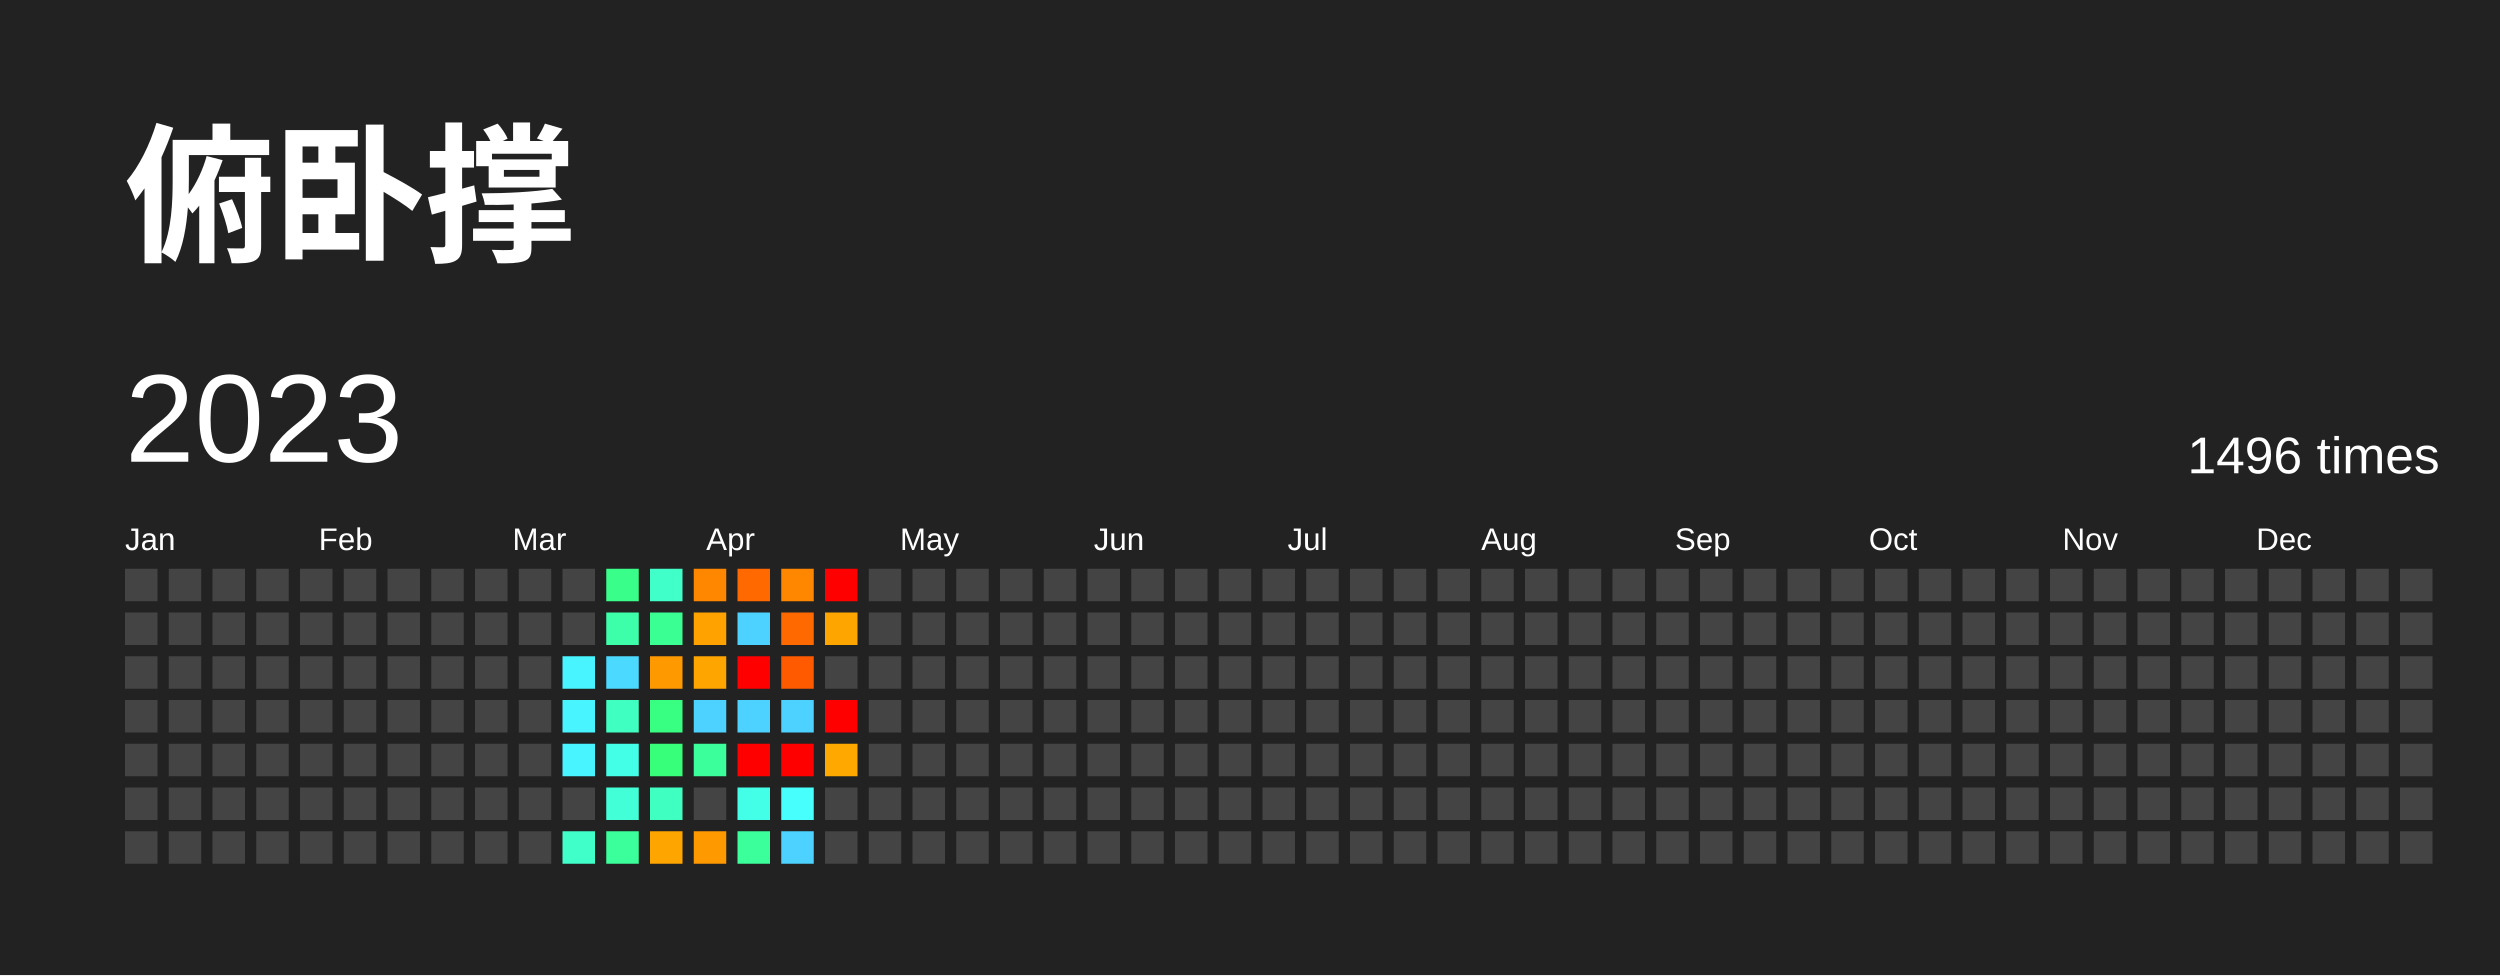
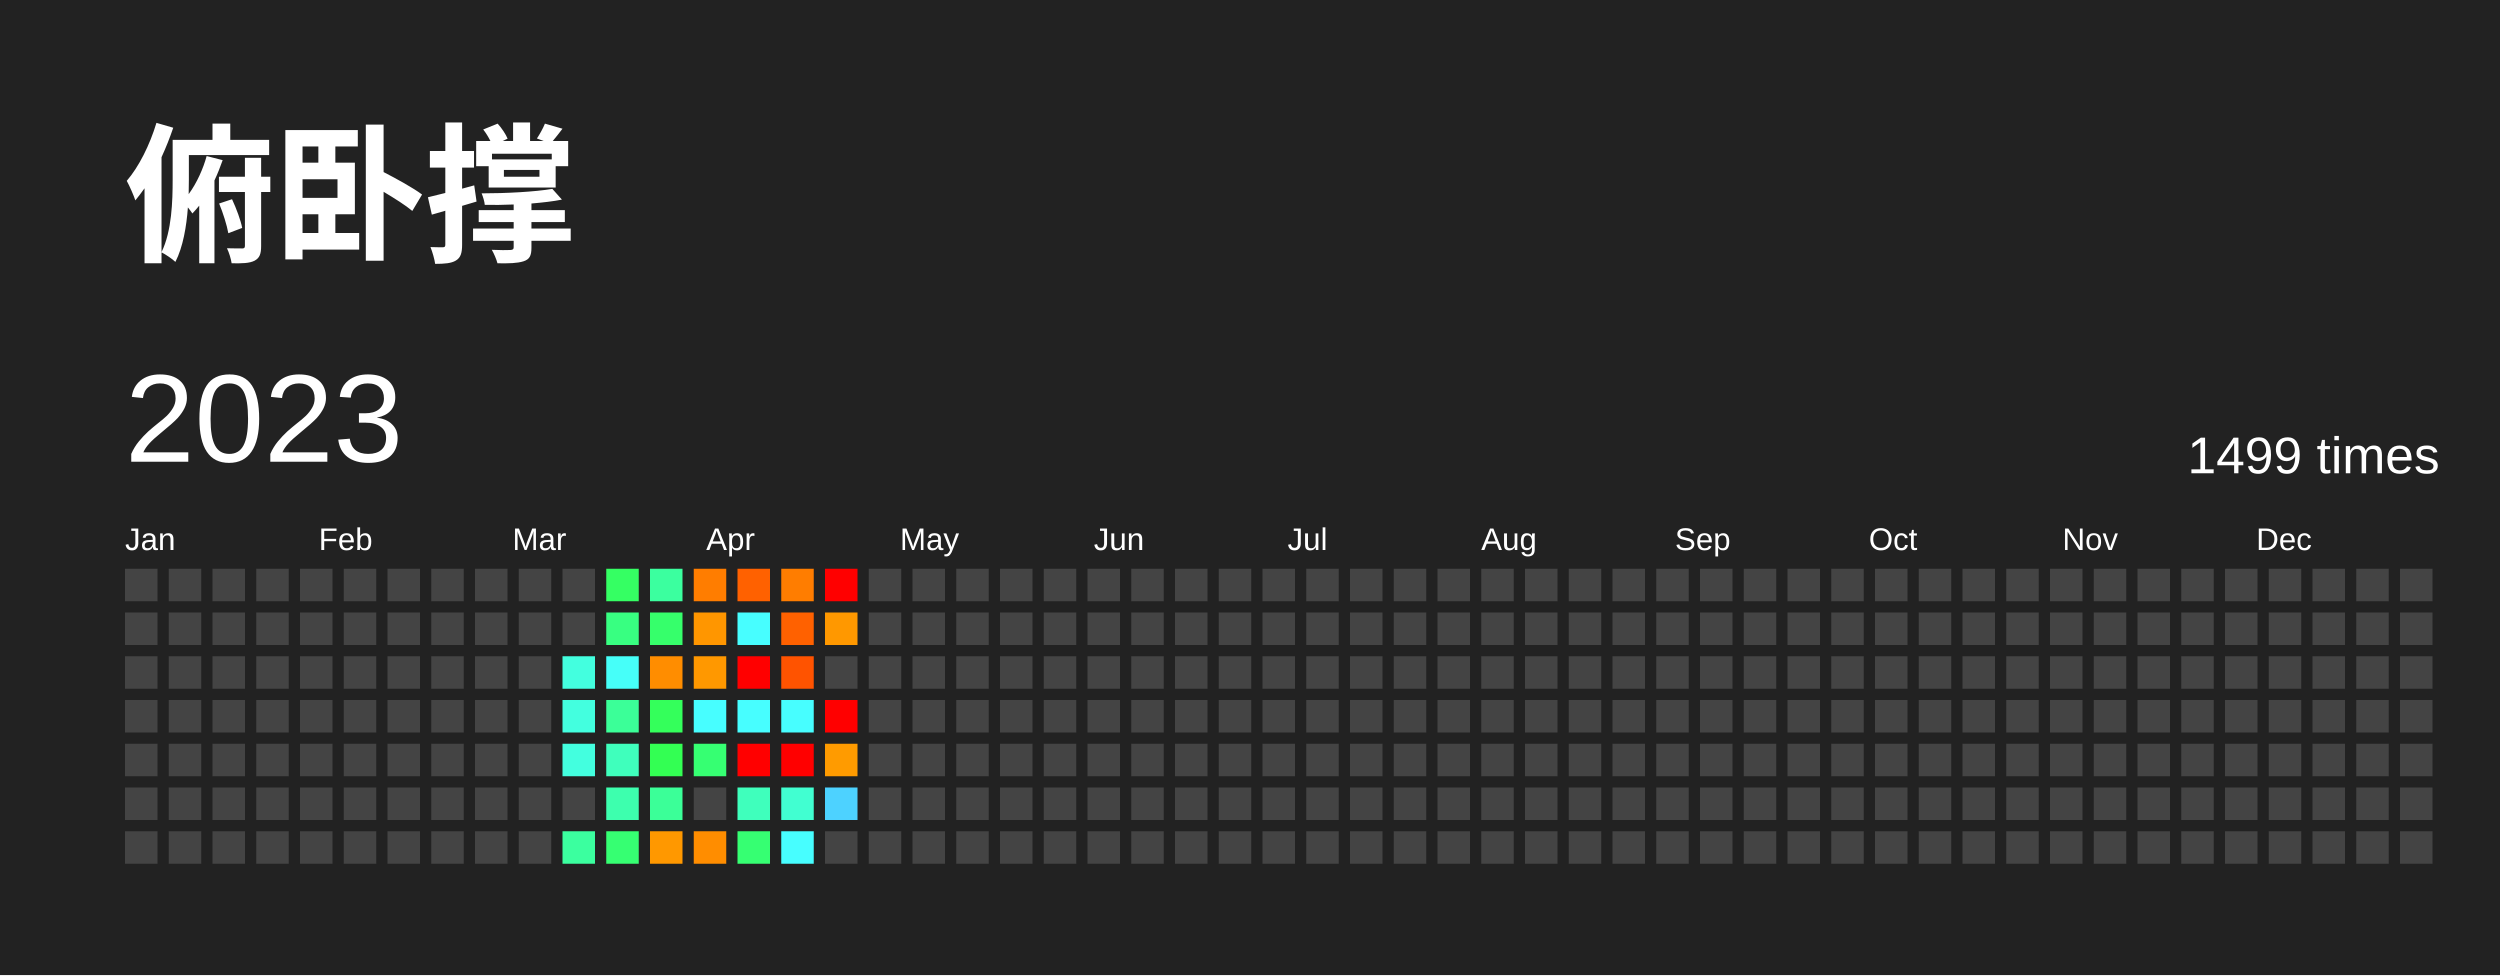
<svg xmlns="http://www.w3.org/2000/svg" baseProfile="full" height="78mm" version="1.1" viewBox="0,0,200,78" width="200mm">
  <defs />
  <rect fill="#222222" height="78" width="200" x="0" y="0" />
  <text fill="#FFFFFF" style="font-size:12px; font-family:Arial; font-weight:bold;" x="10" y="20">俯卧撑</text>
  <text dominant-baseline="hanging" fill="#FFFFFF" style="font-size:10.0px; font-family:Arial;" x="10" y="30">2023</text>
-   <text dominant-baseline="hanging" fill="#FFFFFF" style="font-size:4.125px; font-family:Arial;" x="175" y="35">1496 times</text>
+   <text dominant-baseline="hanging" fill="#FFFFFF" style="font-size:4.125px; font-family:Arial;" x="175" y="35">1499 times</text>
  <text fill="#FFFFFF" style="font-size:2.5px; font-family:Arial" x="10.0" y="44">Jan</text>
  <text fill="#FFFFFF" style="font-size:2.5px; font-family:Arial" x="25.5" y="44">Feb</text>
  <text fill="#FFFFFF" style="font-size:2.5px; font-family:Arial" x="41.0" y="44">Mar</text>
  <text fill="#FFFFFF" style="font-size:2.5px; font-family:Arial" x="56.5" y="44">Apr</text>
  <text fill="#FFFFFF" style="font-size:2.5px; font-family:Arial" x="72.0" y="44">May</text>
  <text fill="#FFFFFF" style="font-size:2.5px; font-family:Arial" x="87.5" y="44">Jun</text>
  <text fill="#FFFFFF" style="font-size:2.5px; font-family:Arial" x="103.0" y="44">Jul</text>
  <text fill="#FFFFFF" style="font-size:2.5px; font-family:Arial" x="118.5" y="44">Aug</text>
  <text fill="#FFFFFF" style="font-size:2.5px; font-family:Arial" x="134.0" y="44">Sep</text>
  <text fill="#FFFFFF" style="font-size:2.5px; font-family:Arial" x="149.5" y="44">Oct</text>
  <text fill="#FFFFFF" style="font-size:2.5px; font-family:Arial" x="165.0" y="44">Nov</text>
  <text fill="#FFFFFF" style="font-size:2.5px; font-family:Arial" x="180.5" y="44">Dec</text>
  <rect fill="#444444" height="2.6" width="2.6" x="10.0" y="45.5" />
  <rect fill="#444444" height="2.6" width="2.6" x="10.0" y="49.0" />
  <rect fill="#444444" height="2.6" width="2.6" x="10.0" y="52.5" />
  <rect fill="#444444" height="2.6" width="2.6" x="10.0" y="56.0" />
  <rect fill="#444444" height="2.6" width="2.6" x="10.0" y="59.5" />
  <rect fill="#444444" height="2.6" width="2.6" x="10.0" y="63.0" />
  <rect fill="#444444" height="2.6" width="2.6" x="10.0" y="66.5" />
  <rect fill="#444444" height="2.6" width="2.6" x="13.5" y="45.5" />
  <rect fill="#444444" height="2.6" width="2.6" x="13.5" y="49.0" />
  <rect fill="#444444" height="2.6" width="2.6" x="13.5" y="52.5" />
  <rect fill="#444444" height="2.6" width="2.6" x="13.5" y="56.0" />
  <rect fill="#444444" height="2.6" width="2.6" x="13.5" y="59.5" />
  <rect fill="#444444" height="2.6" width="2.6" x="13.5" y="63.0" />
  <rect fill="#444444" height="2.6" width="2.6" x="13.5" y="66.5" />
  <rect fill="#444444" height="2.6" width="2.6" x="17.0" y="45.5" />
  <rect fill="#444444" height="2.6" width="2.6" x="17.0" y="49.0" />
  <rect fill="#444444" height="2.6" width="2.6" x="17.0" y="52.5" />
  <rect fill="#444444" height="2.6" width="2.6" x="17.0" y="56.0" />
  <rect fill="#444444" height="2.6" width="2.6" x="17.0" y="59.5" />
  <rect fill="#444444" height="2.6" width="2.6" x="17.0" y="63.0" />
  <rect fill="#444444" height="2.6" width="2.6" x="17.0" y="66.5" />
  <rect fill="#444444" height="2.6" width="2.6" x="20.5" y="45.5" />
  <rect fill="#444444" height="2.6" width="2.6" x="20.5" y="49.0" />
  <rect fill="#444444" height="2.6" width="2.6" x="20.5" y="52.5" />
  <rect fill="#444444" height="2.6" width="2.6" x="20.5" y="56.0" />
  <rect fill="#444444" height="2.6" width="2.6" x="20.5" y="59.5" />
  <rect fill="#444444" height="2.6" width="2.6" x="20.5" y="63.0" />
  <rect fill="#444444" height="2.6" width="2.6" x="20.5" y="66.5" />
  <rect fill="#444444" height="2.6" width="2.6" x="24.0" y="45.5" />
  <rect fill="#444444" height="2.6" width="2.6" x="24.0" y="49.0" />
  <rect fill="#444444" height="2.6" width="2.6" x="24.0" y="52.5" />
  <rect fill="#444444" height="2.6" width="2.6" x="24.0" y="56.0" />
  <rect fill="#444444" height="2.6" width="2.6" x="24.0" y="59.5" />
  <rect fill="#444444" height="2.6" width="2.6" x="24.0" y="63.0" />
  <rect fill="#444444" height="2.6" width="2.6" x="24.0" y="66.5" />
  <rect fill="#444444" height="2.6" width="2.6" x="27.5" y="45.5" />
  <rect fill="#444444" height="2.6" width="2.6" x="27.5" y="49.0" />
  <rect fill="#444444" height="2.6" width="2.6" x="27.5" y="52.5" />
  <rect fill="#444444" height="2.6" width="2.6" x="27.5" y="56.0" />
  <rect fill="#444444" height="2.6" width="2.6" x="27.5" y="59.5" />
  <rect fill="#444444" height="2.6" width="2.6" x="27.5" y="63.0" />
  <rect fill="#444444" height="2.6" width="2.6" x="27.5" y="66.5" />
  <rect fill="#444444" height="2.6" width="2.6" x="31.0" y="45.5" />
  <rect fill="#444444" height="2.6" width="2.6" x="31.0" y="49.0" />
  <rect fill="#444444" height="2.6" width="2.6" x="31.0" y="52.5" />
  <rect fill="#444444" height="2.6" width="2.6" x="31.0" y="56.0" />
  <rect fill="#444444" height="2.6" width="2.6" x="31.0" y="59.5" />
  <rect fill="#444444" height="2.6" width="2.6" x="31.0" y="63.0" />
  <rect fill="#444444" height="2.6" width="2.6" x="31.0" y="66.5" />
  <rect fill="#444444" height="2.6" width="2.6" x="34.5" y="45.5" />
  <rect fill="#444444" height="2.6" width="2.6" x="34.5" y="49.0" />
  <rect fill="#444444" height="2.6" width="2.6" x="34.5" y="52.5" />
  <rect fill="#444444" height="2.6" width="2.6" x="34.5" y="56.0" />
  <rect fill="#444444" height="2.6" width="2.6" x="34.5" y="59.5" />
  <rect fill="#444444" height="2.6" width="2.6" x="34.5" y="63.0" />
  <rect fill="#444444" height="2.6" width="2.6" x="34.5" y="66.5" />
  <rect fill="#444444" height="2.6" width="2.6" x="38.0" y="45.5" />
  <rect fill="#444444" height="2.6" width="2.6" x="38.0" y="49.0" />
  <rect fill="#444444" height="2.6" width="2.6" x="38.0" y="52.5" />
  <rect fill="#444444" height="2.6" width="2.6" x="38.0" y="56.0" />
  <rect fill="#444444" height="2.6" width="2.6" x="38.0" y="59.5" />
  <rect fill="#444444" height="2.6" width="2.6" x="38.0" y="63.0" />
  <rect fill="#444444" height="2.6" width="2.6" x="38.0" y="66.5" />
  <rect fill="#444444" height="2.6" width="2.6" x="41.5" y="45.5" />
  <rect fill="#444444" height="2.6" width="2.6" x="41.5" y="49.0" />
  <rect fill="#444444" height="2.6" width="2.6" x="41.5" y="52.5" />
  <rect fill="#444444" height="2.6" width="2.6" x="41.5" y="56.0" />
  <rect fill="#444444" height="2.6" width="2.6" x="41.5" y="59.5" />
  <rect fill="#444444" height="2.6" width="2.6" x="41.5" y="63.0" />
  <rect fill="#444444" height="2.6" width="2.6" x="41.5" y="66.5" />
  <rect fill="#444444" height="2.6" width="2.6" x="45.0" y="45.5" />
  <rect fill="#444444" height="2.6" width="2.6" x="45.0" y="49.0" />
-   <rect fill="#48f4ff" height="2.6" width="2.6" x="45.0" y="52.5" />
-   <rect fill="#48f4ff" height="2.6" width="2.6" x="45.0" y="56.0" />
-   <rect fill="#48f4ff" height="2.6" width="2.6" x="45.0" y="59.5" />
+   <rect fill="#43ffdf" height="2.6" width="2.6" x="45.0" y="52.5" />
+   <rect fill="#43ffdf" height="2.6" width="2.6" x="45.0" y="56.0" />
+   <rect fill="#43ffdf" height="2.6" width="2.6" x="45.0" y="59.5" />
  <rect fill="#444444" height="2.6" width="2.6" x="45.0" y="63.0" />
-   <rect fill="#40ffc9" height="2.6" width="2.6" x="45.0" y="66.5" />
-   <rect fill="#39ff8a" height="2.6" width="2.6" x="48.5" y="45.5" />
-   <rect fill="#3dffaa" height="2.6" width="2.6" x="48.5" y="49.0" />
-   <rect fill="#4cd9ff" height="2.6" width="2.6" x="48.5" y="52.5" />
-   <rect fill="#3fffc1" height="2.6" width="2.6" x="48.5" y="56.0" />
-   <rect fill="#44ffe7" height="2.6" width="2.6" x="48.5" y="59.5" />
-   <rect fill="#42ffd8" height="2.6" width="2.6" x="48.5" y="63.0" />
-   <rect fill="#3bff9a" height="2.6" width="2.6" x="48.5" y="66.5" />
-   <rect fill="#40ffc9" height="2.6" width="2.6" x="52.0" y="45.5" />
-   <rect fill="#3aff92" height="2.6" width="2.6" x="52.0" y="49.0" />
-   <rect fill="#ff9900" height="2.6" width="2.6" x="52.0" y="52.5" />
-   <rect fill="#38ff82" height="2.6" width="2.6" x="52.0" y="56.0" />
-   <rect fill="#37ff7a" height="2.6" width="2.6" x="52.0" y="59.5" />
-   <rect fill="#3fffc1" height="2.6" width="2.6" x="52.0" y="63.0" />
-   <rect fill="#ffa500" height="2.6" width="2.6" x="52.0" y="66.5" />
-   <rect fill="#ff8700" height="2.6" width="2.6" x="55.5" y="45.5" />
-   <rect fill="#ffa200" height="2.6" width="2.6" x="55.5" y="49.0" />
-   <rect fill="#ffa500" height="2.6" width="2.6" x="55.5" y="52.5" />
-   <rect fill="#4dd2ff" height="2.6" width="2.6" x="55.5" y="56.0" />
-   <rect fill="#3bff9a" height="2.6" width="2.6" x="55.5" y="59.5" />
+   <rect fill="#3bff9f" height="2.6" width="2.6" x="45.0" y="66.5" />
+   <rect fill="#35ff63" height="2.6" width="2.6" x="48.5" y="45.5" />
+   <rect fill="#38ff81" height="2.6" width="2.6" x="48.5" y="49.0" />
+   <rect fill="#46fff9" height="2.6" width="2.6" x="48.5" y="52.5" />
+   <rect fill="#3bff98" height="2.6" width="2.6" x="48.5" y="56.0" />
+   <rect fill="#3fffbc" height="2.6" width="2.6" x="48.5" y="59.5" />
+   <rect fill="#3dffae" height="2.6" width="2.6" x="48.5" y="63.0" />
+   <rect fill="#36ff72" height="2.6" width="2.6" x="48.5" y="66.5" />
+   <rect fill="#3bff9f" height="2.6" width="2.6" x="52.0" y="45.5" />
+   <rect fill="#36ff6b" height="2.6" width="2.6" x="52.0" y="49.0" />
+   <rect fill="#ff8d00" height="2.6" width="2.6" x="52.0" y="52.5" />
+   <rect fill="#34ff5b" height="2.6" width="2.6" x="52.0" y="56.0" />
+   <rect fill="#33ff53" height="2.6" width="2.6" x="52.0" y="59.5" />
+   <rect fill="#3bff98" height="2.6" width="2.6" x="52.0" y="63.0" />
+   <rect fill="#ff9800" height="2.6" width="2.6" x="52.0" y="66.5" />
+   <rect fill="#ff7d00" height="2.6" width="2.6" x="55.5" y="45.5" />
+   <rect fill="#ff9600" height="2.6" width="2.6" x="55.5" y="49.0" />
+   <rect fill="#ff9800" height="2.6" width="2.6" x="55.5" y="52.5" />
+   <rect fill="#47feff" height="2.6" width="2.6" x="55.5" y="56.0" />
+   <rect fill="#36ff72" height="2.6" width="2.6" x="55.5" y="59.5" />
  <rect fill="#444444" height="2.6" width="2.6" x="55.5" y="63.0" />
-   <rect fill="#ff9900" height="2.6" width="2.6" x="55.5" y="66.5" />
-   <rect fill="#ff6900" height="2.6" width="2.6" x="59.0" y="45.5" />
-   <rect fill="#4dd2ff" height="2.6" width="2.6" x="59.0" y="49.0" />
+   <rect fill="#ff8d00" height="2.6" width="2.6" x="55.5" y="66.5" />
+   <rect fill="#ff6100" height="2.6" width="2.6" x="59.0" y="45.5" />
+   <rect fill="#47feff" height="2.6" width="2.6" x="59.0" y="49.0" />
  <rect fill="red" height="2.6" width="2.6" x="59.0" y="52.5" />
-   <rect fill="#4dd2ff" height="2.6" width="2.6" x="59.0" y="56.0" />
+   <rect fill="#47feff" height="2.6" width="2.6" x="59.0" y="56.0" />
  <rect fill="red" height="2.6" width="2.6" x="59.0" y="59.5" />
-   <rect fill="#44ffe7" height="2.6" width="2.6" x="59.0" y="63.0" />
-   <rect fill="#3bff9a" height="2.6" width="2.6" x="59.0" y="66.5" />
-   <rect fill="#ff8700" height="2.6" width="2.6" x="62.5" y="45.5" />
-   <rect fill="#ff6900" height="2.6" width="2.6" x="62.5" y="49.0" />
-   <rect fill="#ff5a00" height="2.6" width="2.6" x="62.5" y="52.5" />
-   <rect fill="#4dd2ff" height="2.6" width="2.6" x="62.5" y="56.0" />
+   <rect fill="#3fffbc" height="2.6" width="2.6" x="59.0" y="63.0" />
+   <rect fill="#36ff72" height="2.6" width="2.6" x="59.0" y="66.5" />
+   <rect fill="#ff7d00" height="2.6" width="2.6" x="62.5" y="45.5" />
+   <rect fill="#ff6100" height="2.6" width="2.6" x="62.5" y="49.0" />
+   <rect fill="#ff5300" height="2.6" width="2.6" x="62.5" y="52.5" />
+   <rect fill="#47feff" height="2.6" width="2.6" x="62.5" y="56.0" />
  <rect fill="red" height="2.6" width="2.6" x="62.5" y="59.5" />
-   <rect fill="#47fffc" height="2.6" width="2.6" x="62.5" y="63.0" />
-   <rect fill="#4dd2ff" height="2.6" width="2.6" x="62.5" y="66.5" />
+   <rect fill="#41ffd1" height="2.6" width="2.6" x="62.5" y="63.0" />
+   <rect fill="#47feff" height="2.6" width="2.6" x="62.5" y="66.5" />
  <rect fill="red" height="2.6" width="2.6" x="66.0" y="45.5" />
-   <rect fill="#ffa500" height="2.6" width="2.6" x="66.0" y="49.0" />
+   <rect fill="#ff9800" height="2.6" width="2.6" x="66.0" y="49.0" />
  <rect fill="#444444" height="2.6" width="2.6" x="66.0" y="52.5" />
  <rect fill="red" height="2.6" width="2.6" x="66.0" y="56.0" />
-   <rect fill="#ffa800" height="2.6" width="2.6" x="66.0" y="59.5" />
-   <rect fill="#444444" height="2.6" width="2.6" x="66.0" y="63.0" />
+   <rect fill="#ff9b00" height="2.6" width="2.6" x="66.0" y="59.5" />
+   <rect fill="#4dd2ff" height="2.6" width="2.6" x="66.0" y="63.0" />
  <rect fill="#444444" height="2.6" width="2.6" x="66.0" y="66.5" />
  <rect fill="#444444" height="2.6" width="2.6" x="69.5" y="45.5" />
  <rect fill="#444444" height="2.6" width="2.6" x="69.5" y="49.0" />
  <rect fill="#444444" height="2.6" width="2.6" x="69.5" y="52.5" />
  <rect fill="#444444" height="2.6" width="2.6" x="69.5" y="56.0" />
  <rect fill="#444444" height="2.6" width="2.6" x="69.5" y="59.5" />
  <rect fill="#444444" height="2.6" width="2.6" x="69.5" y="63.0" />
  <rect fill="#444444" height="2.6" width="2.6" x="69.5" y="66.5" />
  <rect fill="#444444" height="2.6" width="2.6" x="73.0" y="45.5" />
  <rect fill="#444444" height="2.6" width="2.6" x="73.0" y="49.0" />
  <rect fill="#444444" height="2.6" width="2.6" x="73.0" y="52.5" />
  <rect fill="#444444" height="2.6" width="2.6" x="73.0" y="56.0" />
  <rect fill="#444444" height="2.6" width="2.6" x="73.0" y="59.5" />
  <rect fill="#444444" height="2.6" width="2.6" x="73.0" y="63.0" />
  <rect fill="#444444" height="2.6" width="2.6" x="73.0" y="66.5" />
  <rect fill="#444444" height="2.6" width="2.6" x="76.5" y="45.5" />
  <rect fill="#444444" height="2.6" width="2.6" x="76.5" y="49.0" />
  <rect fill="#444444" height="2.6" width="2.6" x="76.5" y="52.5" />
  <rect fill="#444444" height="2.6" width="2.6" x="76.5" y="56.0" />
  <rect fill="#444444" height="2.6" width="2.6" x="76.5" y="59.5" />
  <rect fill="#444444" height="2.6" width="2.6" x="76.5" y="63.0" />
  <rect fill="#444444" height="2.6" width="2.6" x="76.5" y="66.5" />
  <rect fill="#444444" height="2.6" width="2.6" x="80.0" y="45.5" />
  <rect fill="#444444" height="2.6" width="2.6" x="80.0" y="49.0" />
  <rect fill="#444444" height="2.6" width="2.6" x="80.0" y="52.5" />
  <rect fill="#444444" height="2.6" width="2.6" x="80.0" y="56.0" />
  <rect fill="#444444" height="2.6" width="2.6" x="80.0" y="59.5" />
  <rect fill="#444444" height="2.6" width="2.6" x="80.0" y="63.0" />
  <rect fill="#444444" height="2.6" width="2.6" x="80.0" y="66.5" />
  <rect fill="#444444" height="2.6" width="2.6" x="83.5" y="45.5" />
  <rect fill="#444444" height="2.6" width="2.6" x="83.5" y="49.0" />
  <rect fill="#444444" height="2.6" width="2.6" x="83.5" y="52.5" />
  <rect fill="#444444" height="2.6" width="2.6" x="83.5" y="56.0" />
  <rect fill="#444444" height="2.6" width="2.6" x="83.5" y="59.5" />
  <rect fill="#444444" height="2.6" width="2.6" x="83.5" y="63.0" />
  <rect fill="#444444" height="2.6" width="2.6" x="83.5" y="66.5" />
  <rect fill="#444444" height="2.6" width="2.6" x="87.0" y="45.5" />
  <rect fill="#444444" height="2.6" width="2.6" x="87.0" y="49.0" />
  <rect fill="#444444" height="2.6" width="2.6" x="87.0" y="52.5" />
  <rect fill="#444444" height="2.6" width="2.6" x="87.0" y="56.0" />
  <rect fill="#444444" height="2.6" width="2.6" x="87.0" y="59.5" />
  <rect fill="#444444" height="2.6" width="2.6" x="87.0" y="63.0" />
  <rect fill="#444444" height="2.6" width="2.6" x="87.0" y="66.5" />
  <rect fill="#444444" height="2.6" width="2.6" x="90.5" y="45.5" />
  <rect fill="#444444" height="2.6" width="2.6" x="90.5" y="49.0" />
  <rect fill="#444444" height="2.6" width="2.6" x="90.5" y="52.5" />
  <rect fill="#444444" height="2.6" width="2.6" x="90.5" y="56.0" />
  <rect fill="#444444" height="2.6" width="2.6" x="90.5" y="59.5" />
  <rect fill="#444444" height="2.6" width="2.6" x="90.5" y="63.0" />
  <rect fill="#444444" height="2.6" width="2.6" x="90.5" y="66.5" />
  <rect fill="#444444" height="2.6" width="2.6" x="94.0" y="45.5" />
  <rect fill="#444444" height="2.6" width="2.6" x="94.0" y="49.0" />
  <rect fill="#444444" height="2.6" width="2.6" x="94.0" y="52.5" />
  <rect fill="#444444" height="2.6" width="2.6" x="94.0" y="56.0" />
  <rect fill="#444444" height="2.6" width="2.6" x="94.0" y="59.5" />
  <rect fill="#444444" height="2.6" width="2.6" x="94.0" y="63.0" />
  <rect fill="#444444" height="2.6" width="2.6" x="94.0" y="66.5" />
  <rect fill="#444444" height="2.6" width="2.6" x="97.5" y="45.5" />
  <rect fill="#444444" height="2.6" width="2.6" x="97.5" y="49.0" />
  <rect fill="#444444" height="2.6" width="2.6" x="97.5" y="52.5" />
  <rect fill="#444444" height="2.6" width="2.6" x="97.5" y="56.0" />
  <rect fill="#444444" height="2.6" width="2.6" x="97.5" y="59.5" />
  <rect fill="#444444" height="2.6" width="2.6" x="97.5" y="63.0" />
  <rect fill="#444444" height="2.6" width="2.6" x="97.5" y="66.5" />
  <rect fill="#444444" height="2.6" width="2.6" x="101.0" y="45.5" />
  <rect fill="#444444" height="2.6" width="2.6" x="101.0" y="49.0" />
  <rect fill="#444444" height="2.6" width="2.6" x="101.0" y="52.5" />
  <rect fill="#444444" height="2.6" width="2.6" x="101.0" y="56.0" />
  <rect fill="#444444" height="2.6" width="2.6" x="101.0" y="59.5" />
  <rect fill="#444444" height="2.6" width="2.6" x="101.0" y="63.0" />
  <rect fill="#444444" height="2.6" width="2.6" x="101.0" y="66.5" />
  <rect fill="#444444" height="2.6" width="2.6" x="104.5" y="45.5" />
  <rect fill="#444444" height="2.6" width="2.6" x="104.5" y="49.0" />
  <rect fill="#444444" height="2.6" width="2.6" x="104.5" y="52.5" />
  <rect fill="#444444" height="2.6" width="2.6" x="104.5" y="56.0" />
  <rect fill="#444444" height="2.6" width="2.6" x="104.5" y="59.5" />
  <rect fill="#444444" height="2.6" width="2.6" x="104.5" y="63.0" />
  <rect fill="#444444" height="2.6" width="2.6" x="104.5" y="66.5" />
  <rect fill="#444444" height="2.6" width="2.6" x="108.0" y="45.5" />
  <rect fill="#444444" height="2.6" width="2.6" x="108.0" y="49.0" />
  <rect fill="#444444" height="2.6" width="2.6" x="108.0" y="52.5" />
  <rect fill="#444444" height="2.6" width="2.6" x="108.0" y="56.0" />
  <rect fill="#444444" height="2.6" width="2.6" x="108.0" y="59.5" />
  <rect fill="#444444" height="2.6" width="2.6" x="108.0" y="63.0" />
  <rect fill="#444444" height="2.6" width="2.6" x="108.0" y="66.5" />
  <rect fill="#444444" height="2.6" width="2.6" x="111.5" y="45.5" />
  <rect fill="#444444" height="2.6" width="2.6" x="111.5" y="49.0" />
  <rect fill="#444444" height="2.6" width="2.6" x="111.5" y="52.5" />
  <rect fill="#444444" height="2.6" width="2.6" x="111.5" y="56.0" />
  <rect fill="#444444" height="2.6" width="2.6" x="111.5" y="59.5" />
  <rect fill="#444444" height="2.6" width="2.6" x="111.5" y="63.0" />
  <rect fill="#444444" height="2.6" width="2.6" x="111.5" y="66.5" />
  <rect fill="#444444" height="2.6" width="2.6" x="115.0" y="45.5" />
  <rect fill="#444444" height="2.6" width="2.6" x="115.0" y="49.0" />
  <rect fill="#444444" height="2.6" width="2.6" x="115.0" y="52.5" />
  <rect fill="#444444" height="2.6" width="2.6" x="115.0" y="56.0" />
  <rect fill="#444444" height="2.6" width="2.6" x="115.0" y="59.5" />
  <rect fill="#444444" height="2.6" width="2.6" x="115.0" y="63.0" />
  <rect fill="#444444" height="2.6" width="2.6" x="115.0" y="66.5" />
  <rect fill="#444444" height="2.6" width="2.6" x="118.5" y="45.5" />
  <rect fill="#444444" height="2.6" width="2.6" x="118.5" y="49.0" />
  <rect fill="#444444" height="2.6" width="2.6" x="118.5" y="52.5" />
  <rect fill="#444444" height="2.6" width="2.6" x="118.5" y="56.0" />
  <rect fill="#444444" height="2.6" width="2.6" x="118.5" y="59.5" />
  <rect fill="#444444" height="2.6" width="2.6" x="118.5" y="63.0" />
  <rect fill="#444444" height="2.6" width="2.6" x="118.5" y="66.5" />
  <rect fill="#444444" height="2.6" width="2.6" x="122.0" y="45.5" />
  <rect fill="#444444" height="2.6" width="2.6" x="122.0" y="49.0" />
  <rect fill="#444444" height="2.6" width="2.6" x="122.0" y="52.5" />
  <rect fill="#444444" height="2.6" width="2.6" x="122.0" y="56.0" />
  <rect fill="#444444" height="2.6" width="2.6" x="122.0" y="59.5" />
  <rect fill="#444444" height="2.6" width="2.6" x="122.0" y="63.0" />
  <rect fill="#444444" height="2.6" width="2.6" x="122.0" y="66.5" />
  <rect fill="#444444" height="2.6" width="2.6" x="125.5" y="45.5" />
  <rect fill="#444444" height="2.6" width="2.6" x="125.5" y="49.0" />
  <rect fill="#444444" height="2.6" width="2.6" x="125.5" y="52.5" />
  <rect fill="#444444" height="2.6" width="2.6" x="125.5" y="56.0" />
  <rect fill="#444444" height="2.6" width="2.6" x="125.5" y="59.5" />
  <rect fill="#444444" height="2.6" width="2.6" x="125.5" y="63.0" />
  <rect fill="#444444" height="2.6" width="2.6" x="125.5" y="66.5" />
  <rect fill="#444444" height="2.6" width="2.6" x="129.0" y="45.5" />
  <rect fill="#444444" height="2.6" width="2.6" x="129.0" y="49.0" />
  <rect fill="#444444" height="2.6" width="2.6" x="129.0" y="52.5" />
  <rect fill="#444444" height="2.6" width="2.6" x="129.0" y="56.0" />
  <rect fill="#444444" height="2.6" width="2.6" x="129.0" y="59.5" />
  <rect fill="#444444" height="2.6" width="2.6" x="129.0" y="63.0" />
  <rect fill="#444444" height="2.6" width="2.6" x="129.0" y="66.5" />
  <rect fill="#444444" height="2.6" width="2.6" x="132.5" y="45.5" />
  <rect fill="#444444" height="2.6" width="2.6" x="132.5" y="49.0" />
  <rect fill="#444444" height="2.6" width="2.6" x="132.5" y="52.5" />
  <rect fill="#444444" height="2.6" width="2.6" x="132.5" y="56.0" />
  <rect fill="#444444" height="2.6" width="2.6" x="132.5" y="59.5" />
  <rect fill="#444444" height="2.6" width="2.6" x="132.5" y="63.0" />
  <rect fill="#444444" height="2.6" width="2.6" x="132.5" y="66.5" />
  <rect fill="#444444" height="2.6" width="2.6" x="136.0" y="45.5" />
  <rect fill="#444444" height="2.6" width="2.6" x="136.0" y="49.0" />
  <rect fill="#444444" height="2.6" width="2.6" x="136.0" y="52.5" />
  <rect fill="#444444" height="2.6" width="2.6" x="136.0" y="56.0" />
  <rect fill="#444444" height="2.6" width="2.6" x="136.0" y="59.5" />
  <rect fill="#444444" height="2.6" width="2.6" x="136.0" y="63.0" />
  <rect fill="#444444" height="2.6" width="2.6" x="136.0" y="66.5" />
  <rect fill="#444444" height="2.6" width="2.6" x="139.5" y="45.5" />
  <rect fill="#444444" height="2.6" width="2.6" x="139.5" y="49.0" />
  <rect fill="#444444" height="2.6" width="2.6" x="139.5" y="52.5" />
  <rect fill="#444444" height="2.6" width="2.6" x="139.5" y="56.0" />
  <rect fill="#444444" height="2.6" width="2.6" x="139.5" y="59.5" />
  <rect fill="#444444" height="2.6" width="2.6" x="139.5" y="63.0" />
  <rect fill="#444444" height="2.6" width="2.6" x="139.5" y="66.5" />
  <rect fill="#444444" height="2.6" width="2.6" x="143.0" y="45.5" />
  <rect fill="#444444" height="2.6" width="2.6" x="143.0" y="49.0" />
  <rect fill="#444444" height="2.6" width="2.6" x="143.0" y="52.5" />
  <rect fill="#444444" height="2.6" width="2.6" x="143.0" y="56.0" />
  <rect fill="#444444" height="2.6" width="2.6" x="143.0" y="59.5" />
  <rect fill="#444444" height="2.6" width="2.6" x="143.0" y="63.0" />
  <rect fill="#444444" height="2.6" width="2.6" x="143.0" y="66.5" />
  <rect fill="#444444" height="2.6" width="2.6" x="146.5" y="45.5" />
  <rect fill="#444444" height="2.6" width="2.6" x="146.5" y="49.0" />
  <rect fill="#444444" height="2.6" width="2.6" x="146.5" y="52.5" />
  <rect fill="#444444" height="2.6" width="2.6" x="146.5" y="56.0" />
  <rect fill="#444444" height="2.6" width="2.6" x="146.5" y="59.5" />
  <rect fill="#444444" height="2.6" width="2.6" x="146.5" y="63.0" />
  <rect fill="#444444" height="2.6" width="2.6" x="146.5" y="66.5" />
  <rect fill="#444444" height="2.6" width="2.6" x="150.0" y="45.5" />
  <rect fill="#444444" height="2.6" width="2.6" x="150.0" y="49.0" />
  <rect fill="#444444" height="2.6" width="2.6" x="150.0" y="52.5" />
  <rect fill="#444444" height="2.6" width="2.6" x="150.0" y="56.0" />
  <rect fill="#444444" height="2.6" width="2.6" x="150.0" y="59.5" />
  <rect fill="#444444" height="2.6" width="2.6" x="150.0" y="63.0" />
  <rect fill="#444444" height="2.6" width="2.6" x="150.0" y="66.5" />
  <rect fill="#444444" height="2.6" width="2.6" x="153.5" y="45.5" />
  <rect fill="#444444" height="2.6" width="2.6" x="153.5" y="49.0" />
  <rect fill="#444444" height="2.6" width="2.6" x="153.5" y="52.5" />
  <rect fill="#444444" height="2.6" width="2.6" x="153.5" y="56.0" />
  <rect fill="#444444" height="2.6" width="2.6" x="153.5" y="59.5" />
  <rect fill="#444444" height="2.6" width="2.6" x="153.5" y="63.0" />
  <rect fill="#444444" height="2.6" width="2.6" x="153.5" y="66.5" />
  <rect fill="#444444" height="2.6" width="2.6" x="157.0" y="45.5" />
  <rect fill="#444444" height="2.6" width="2.6" x="157.0" y="49.0" />
  <rect fill="#444444" height="2.6" width="2.6" x="157.0" y="52.5" />
  <rect fill="#444444" height="2.6" width="2.6" x="157.0" y="56.0" />
  <rect fill="#444444" height="2.6" width="2.6" x="157.0" y="59.5" />
  <rect fill="#444444" height="2.6" width="2.6" x="157.0" y="63.0" />
  <rect fill="#444444" height="2.6" width="2.6" x="157.0" y="66.5" />
  <rect fill="#444444" height="2.6" width="2.6" x="160.5" y="45.5" />
  <rect fill="#444444" height="2.6" width="2.6" x="160.5" y="49.0" />
  <rect fill="#444444" height="2.6" width="2.6" x="160.5" y="52.5" />
  <rect fill="#444444" height="2.6" width="2.6" x="160.5" y="56.0" />
  <rect fill="#444444" height="2.6" width="2.6" x="160.5" y="59.5" />
  <rect fill="#444444" height="2.6" width="2.6" x="160.5" y="63.0" />
  <rect fill="#444444" height="2.6" width="2.6" x="160.5" y="66.5" />
  <rect fill="#444444" height="2.6" width="2.6" x="164.0" y="45.5" />
  <rect fill="#444444" height="2.6" width="2.6" x="164.0" y="49.0" />
  <rect fill="#444444" height="2.6" width="2.6" x="164.0" y="52.5" />
  <rect fill="#444444" height="2.6" width="2.6" x="164.0" y="56.0" />
  <rect fill="#444444" height="2.6" width="2.6" x="164.0" y="59.5" />
  <rect fill="#444444" height="2.6" width="2.6" x="164.0" y="63.0" />
  <rect fill="#444444" height="2.6" width="2.6" x="164.0" y="66.5" />
  <rect fill="#444444" height="2.6" width="2.6" x="167.5" y="45.5" />
  <rect fill="#444444" height="2.6" width="2.6" x="167.5" y="49.0" />
  <rect fill="#444444" height="2.6" width="2.6" x="167.5" y="52.5" />
  <rect fill="#444444" height="2.6" width="2.6" x="167.5" y="56.0" />
  <rect fill="#444444" height="2.6" width="2.6" x="167.5" y="59.5" />
  <rect fill="#444444" height="2.6" width="2.6" x="167.5" y="63.0" />
  <rect fill="#444444" height="2.6" width="2.6" x="167.5" y="66.5" />
  <rect fill="#444444" height="2.6" width="2.6" x="171.0" y="45.5" />
  <rect fill="#444444" height="2.6" width="2.6" x="171.0" y="49.0" />
  <rect fill="#444444" height="2.6" width="2.6" x="171.0" y="52.5" />
  <rect fill="#444444" height="2.6" width="2.6" x="171.0" y="56.0" />
  <rect fill="#444444" height="2.6" width="2.6" x="171.0" y="59.5" />
  <rect fill="#444444" height="2.6" width="2.6" x="171.0" y="63.0" />
  <rect fill="#444444" height="2.6" width="2.6" x="171.0" y="66.5" />
  <rect fill="#444444" height="2.6" width="2.6" x="174.5" y="45.5" />
  <rect fill="#444444" height="2.6" width="2.6" x="174.5" y="49.0" />
  <rect fill="#444444" height="2.6" width="2.6" x="174.5" y="52.5" />
  <rect fill="#444444" height="2.6" width="2.6" x="174.5" y="56.0" />
  <rect fill="#444444" height="2.6" width="2.6" x="174.5" y="59.5" />
  <rect fill="#444444" height="2.6" width="2.6" x="174.5" y="63.0" />
  <rect fill="#444444" height="2.6" width="2.6" x="174.5" y="66.5" />
  <rect fill="#444444" height="2.6" width="2.6" x="178.0" y="45.5" />
  <rect fill="#444444" height="2.6" width="2.6" x="178.0" y="49.0" />
  <rect fill="#444444" height="2.6" width="2.6" x="178.0" y="52.5" />
  <rect fill="#444444" height="2.6" width="2.6" x="178.0" y="56.0" />
  <rect fill="#444444" height="2.6" width="2.6" x="178.0" y="59.5" />
  <rect fill="#444444" height="2.6" width="2.6" x="178.0" y="63.0" />
  <rect fill="#444444" height="2.6" width="2.6" x="178.0" y="66.5" />
  <rect fill="#444444" height="2.6" width="2.6" x="181.5" y="45.5" />
  <rect fill="#444444" height="2.6" width="2.6" x="181.5" y="49.0" />
  <rect fill="#444444" height="2.6" width="2.6" x="181.5" y="52.5" />
  <rect fill="#444444" height="2.6" width="2.6" x="181.5" y="56.0" />
  <rect fill="#444444" height="2.6" width="2.6" x="181.5" y="59.5" />
  <rect fill="#444444" height="2.6" width="2.6" x="181.5" y="63.0" />
  <rect fill="#444444" height="2.6" width="2.6" x="181.5" y="66.5" />
  <rect fill="#444444" height="2.6" width="2.6" x="185.0" y="45.5" />
  <rect fill="#444444" height="2.6" width="2.6" x="185.0" y="49.0" />
  <rect fill="#444444" height="2.6" width="2.6" x="185.0" y="52.5" />
  <rect fill="#444444" height="2.6" width="2.6" x="185.0" y="56.0" />
  <rect fill="#444444" height="2.6" width="2.6" x="185.0" y="59.5" />
  <rect fill="#444444" height="2.6" width="2.6" x="185.0" y="63.0" />
  <rect fill="#444444" height="2.6" width="2.6" x="185.0" y="66.5" />
  <rect fill="#444444" height="2.6" width="2.6" x="188.5" y="45.5" />
  <rect fill="#444444" height="2.6" width="2.6" x="188.5" y="49.0" />
  <rect fill="#444444" height="2.6" width="2.6" x="188.5" y="52.5" />
  <rect fill="#444444" height="2.6" width="2.6" x="188.5" y="56.0" />
  <rect fill="#444444" height="2.6" width="2.6" x="188.5" y="59.5" />
  <rect fill="#444444" height="2.6" width="2.6" x="188.5" y="63.0" />
  <rect fill="#444444" height="2.6" width="2.6" x="188.5" y="66.5" />
  <rect fill="#444444" height="2.6" width="2.6" x="192.0" y="45.5" />
  <rect fill="#444444" height="2.6" width="2.6" x="192.0" y="49.0" />
  <rect fill="#444444" height="2.6" width="2.6" x="192.0" y="52.5" />
  <rect fill="#444444" height="2.6" width="2.6" x="192.0" y="56.0" />
  <rect fill="#444444" height="2.6" width="2.6" x="192.0" y="59.5" />
  <rect fill="#444444" height="2.6" width="2.6" x="192.0" y="63.0" />
  <rect fill="#444444" height="2.6" width="2.6" x="192.0" y="66.5" />
</svg>
